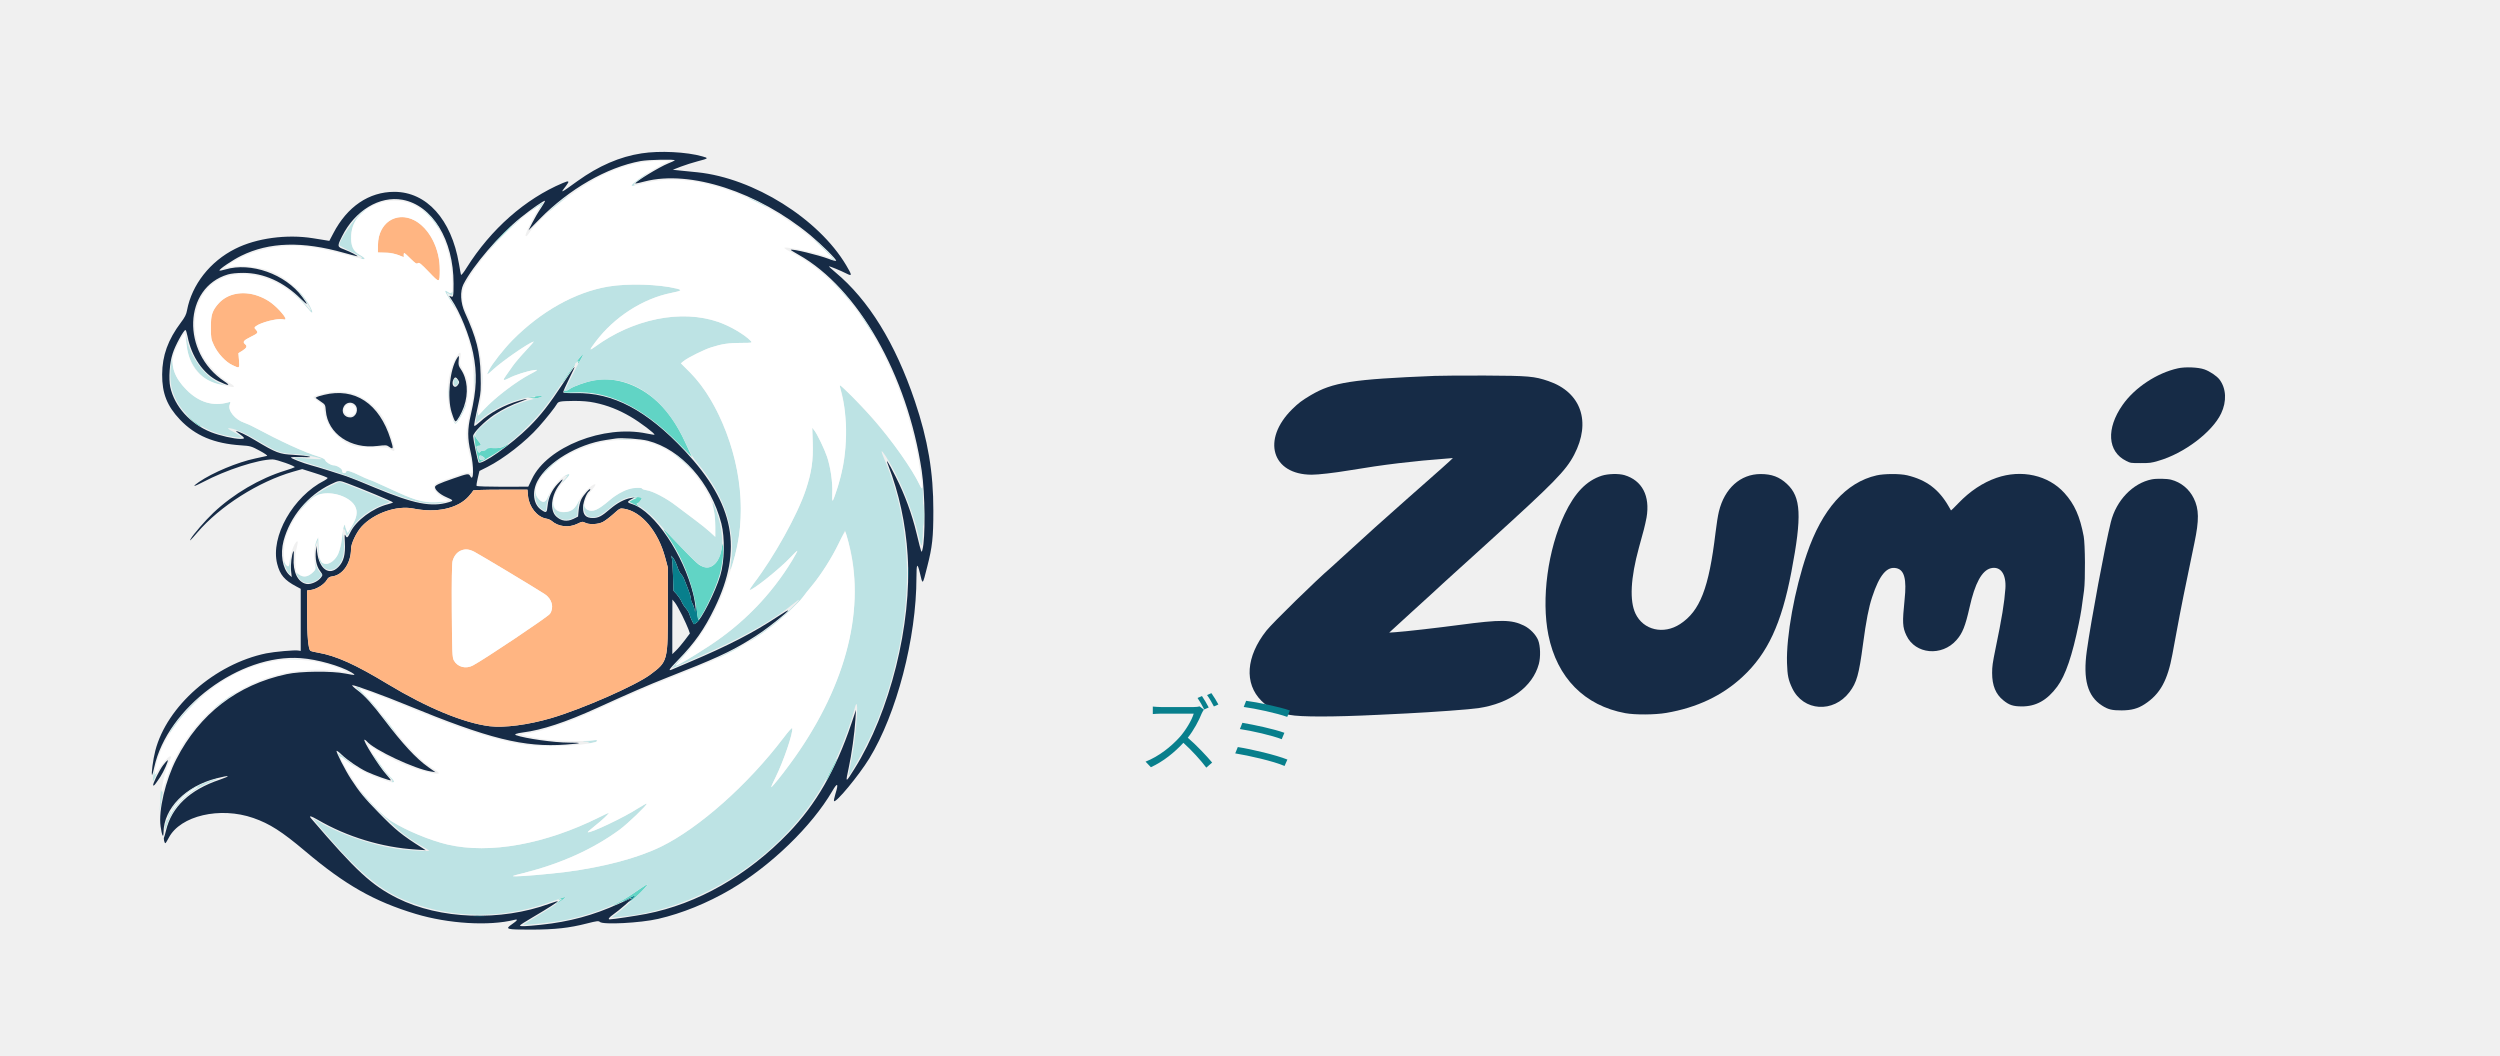
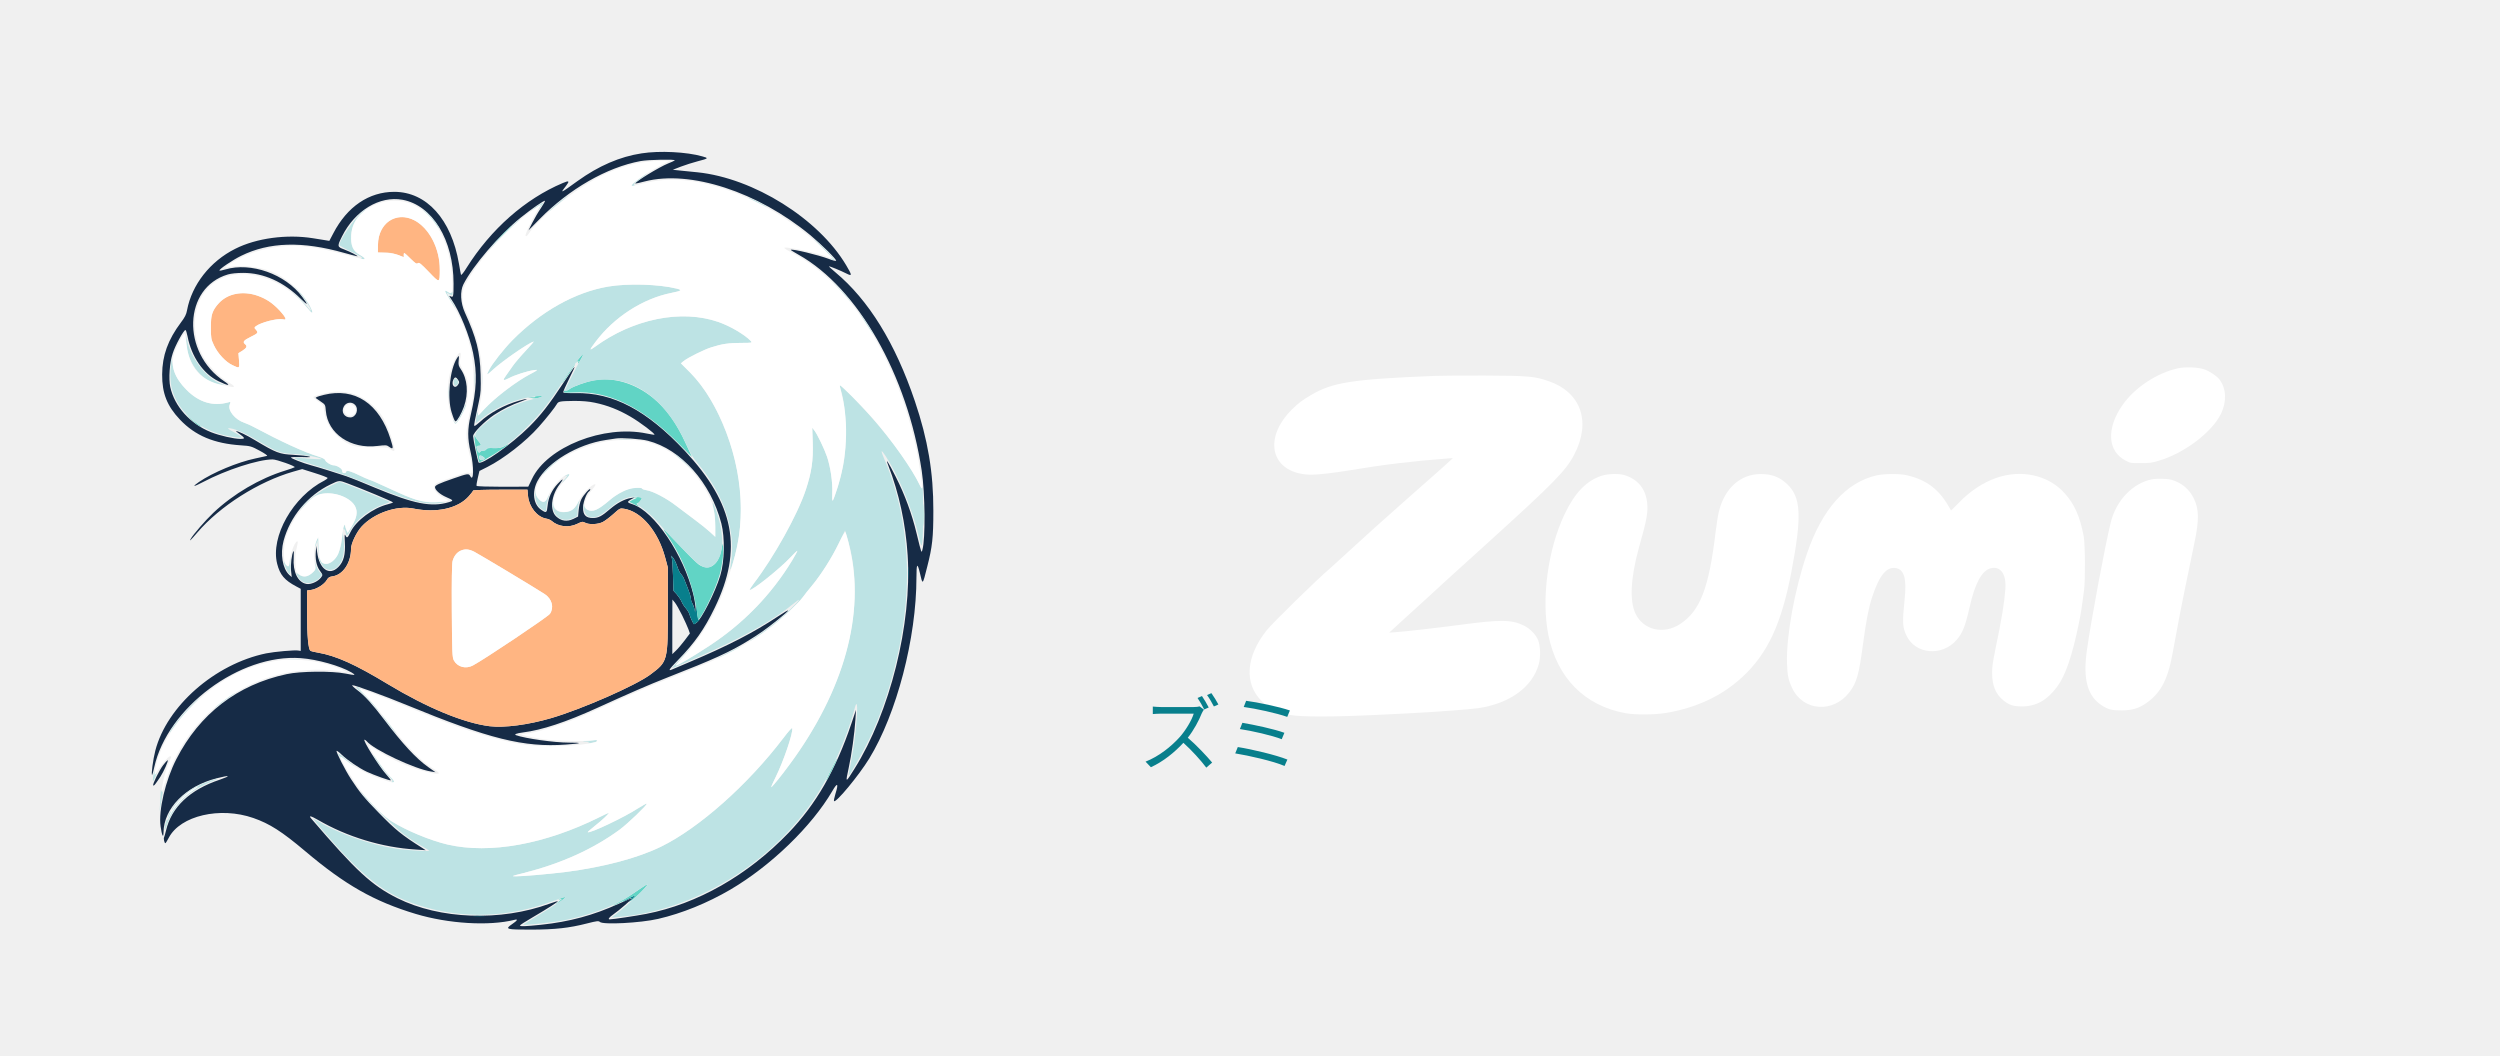
<svg xmlns="http://www.w3.org/2000/svg" width="1800" height="760" viewBox="0 0 1800 760" version="1.1" id="svg87">
  <defs id="defs87" />
  <svg x="20" y="20" width="720" height="720" viewBox="0 0 1024 1024" version="1.1" id="svg81">
    <g transform="translate(0,1024) scale(0.1,-0.1)" fill="#162B46" stroke="none" id="g5">
      <path d="M6285 8954 c-223 -34 -439 -128 -655 -283 -181 -131 -182 -131 -117 -48 38 49 30 55 -35 27 -384 -162 -735 -471 -984 -867 -30 -49 -55 -80 -58 -72 -2 8 -12 59 -21 114 -77 453 -331 735 -662 735 -259 0 -482 -151 -624 -424 l-41 -78 -37 6 c-20 3 -79 12 -131 21 -268 43 -579 1 -795 -108 -258 -129 -445 -368 -494 -629 -7 -42 -22 -72 -63 -126 -132 -176 -191 -338 -192 -532 -1 -193 50 -323 183 -463 156 -164 349 -245 626 -263 95 -6 105 -9 190 -55 52 -28 83 -50 75 -53 -8 -2 -62 -14 -119 -26 -182 -38 -436 -144 -578 -241 -77 -53 -58 -53 43 0 233 123 564 231 711 231 42 0 238 -70 226 -80 -5 -4 -48 -19 -96 -34 -261 -80 -532 -239 -738 -434 -81 -77 -205 -220 -232 -268 -17 -29 2 -11 69 67 231 270 627 522 983 624 l91 26 130 -41 c71 -22 130 -45 130 -50 0 -5 -15 -17 -32 -26 -322 -163 -555 -575 -484 -854 29 -113 75 -167 196 -231 l45 -24 0 -318 0 -318 -24 4 c-35 7 -245 -12 -330 -29 -525 -109 -1017 -540 -1135 -996 -23 -88 -44 -248 -33 -248 3 0 13 35 22 78 135 610 876 1163 1500 1117 169 -12 406 -79 521 -147 50 -29 38 -31 -62 -11 -139 28 -464 25 -604 -6 -504 -108 -891 -407 -1128 -869 -112 -217 -185 -528 -162 -690 13 -93 29 -127 30 -62 2 247 225 474 545 555 136 35 152 27 30 -15 -305 -102 -493 -280 -549 -519 -8 -33 -17 -64 -20 -70 -8 -12 3 -61 13 -61 3 0 19 25 35 56 118 226 525 321 866 202 167 -58 293 -139 529 -338 410 -347 708 -516 1133 -644 336 -101 750 -126 1011 -61 41 11 32 -6 -24 -44 -76 -52 -62 -56 194 -56 248 1 389 16 576 64 98 25 117 27 129 15 31 -31 415 -11 597 31 243 56 504 162 740 300 415 244 833 648 1044 1010 53 92 66 80 31 -31 -11 -37 -18 -70 -14 -73 20 -20 253 261 360 435 281 458 484 1234 484 1857 0 142 9 154 35 45 29 -127 27 -129 75 62 53 206 63 301 63 575 1 391 -56 728 -189 1121 -200 593 -473 1036 -814 1320 -38 32 -68 59 -66 61 4 4 119 -43 178 -73 61 -31 61 -21 -2 85 -283 476 -947 891 -1521 951 -57 6 -138 14 -179 18 l-75 8 82 32 c45 17 123 42 173 55 112 29 114 32 48 50 -160 46 -438 60 -623 31z m340 -72 c-6 -5 -36 -19 -67 -31 -92 -37 -349 -194 -336 -206 2 -1 46 8 98 22 464 119 1156 -107 1695 -552 117 -98 272 -251 262 -261 -4 -4 -37 4 -74 19 -109 41 -377 106 -390 93 -2 -2 34 -24 80 -50 607 -341 1114 -1230 1261 -2212 35 -233 39 -698 7 -809 -10 -36 -8 -44 -59 165 -48 201 -121 399 -213 580 -78 155 -111 205 -78 120 111 -286 179 -600 199 -923 45 -701 -181 -1606 -546 -2187 -92 -147 -92 -147 -58 10 30 136 60 355 69 495 l6 100 -49 -145 c-159 -471 -362 -823 -642 -1114 -420 -436 -933 -728 -1458 -830 -104 -20 -343 -56 -374 -56 -20 0 -4 22 38 51 57 39 197 160 191 165 -2 2 -64 -23 -138 -57 -257 -117 -501 -183 -791 -214 -164 -17 -218 -19 -218 -7 0 4 57 41 128 82 157 92 265 161 259 166 -2 2 -39 -9 -83 -25 -503 -184 -1125 -161 -1559 56 -265 133 -422 278 -883 816 -29 33 -3 28 69 -14 298 -174 658 -283 1004 -304 l100 -7 -35 23 c-213 135 -271 182 -450 365 -143 146 -194 208 -279 339 -60 91 -157 282 -149 291 3 3 28 -15 54 -41 62 -58 176 -136 257 -174 73 -34 238 -93 244 -87 3 2 -18 29 -46 60 -75 83 -246 356 -223 356 5 0 16 -7 23 -16 73 -88 493 -285 659 -310 l45 -7 -75 53 c-123 87 -261 236 -450 485 -118 156 -202 248 -276 303 -35 26 -58 48 -51 50 19 4 329 -109 557 -203 843 -347 1201 -436 1629 -405 166 12 180 20 33 20 -150 0 -447 42 -542 76 -24 8 5 20 70 28 196 25 439 105 760 251 325 148 526 236 720 312 483 189 639 261 830 378 119 74 172 111 285 201 157 125 162 143 10 42 -238 -158 -503 -295 -885 -457 -80 -34 -160 -68 -178 -76 -62 -28 -55 -15 49 93 168 172 268 315 374 534 290 599 202 1060 -306 1605 -390 417 -736 600 -1123 592 -73 -1 -121 1 -123 8 -2 5 26 70 63 144 79 160 75 158 -57 -41 -154 -233 -233 -334 -354 -455 -183 -182 -497 -403 -520 -365 -8 14 -55 241 -55 268 0 34 117 152 215 218 89 59 181 104 283 140 81 28 62 31 -28 5 -150 -43 -302 -125 -401 -218 -27 -25 -52 -43 -56 -40 -6 6 3 52 48 257 18 83 20 117 16 270 -6 231 -44 378 -161 634 -45 99 -51 217 -15 289 98 192 369 507 584 681 113 91 243 181 251 174 3 -3 -16 -36 -41 -74 -26 -37 -65 -104 -87 -148 l-41 -81 114 116 c304 309 689 530 1034 594 78 15 364 20 350 7z m-2789 -403 c307 -56 524 -410 524 -858 0 -137 -2 -146 -32 -130 -17 9 -15 3 10 -33 86 -126 186 -372 222 -548 43 -211 37 -372 -24 -635 -34 -144 -34 -242 -1 -381 35 -147 32 -313 -4 -245 -16 29 -25 27 -172 -24 -150 -52 -189 -70 -189 -89 0 -29 52 -75 115 -102 76 -33 78 -37 26 -52 -177 -54 -359 -17 -760 150 -119 50 -247 102 -286 115 -82 28 -300 96 -365 113 -81 22 -210 72 -205 80 3 4 53 6 112 4 84 -3 100 -1 73 6 -19 6 -91 13 -160 17 -142 7 -175 19 -392 149 -89 54 -173 94 -196 94 -3 0 13 -13 36 -29 58 -43 60 -51 10 -51 -66 0 -215 34 -302 69 -213 85 -373 263 -417 462 -18 87 -7 247 25 344 25 81 113 240 130 240 6 0 15 -29 22 -65 40 -208 161 -384 316 -459 104 -50 135 -51 60 -1 -442 295 -419 959 37 1094 35 10 92 16 157 16 209 0 414 -92 590 -266 76 -74 80 -68 14 21 -172 233 -525 358 -788 280 -30 -9 -56 -14 -59 -11 -10 10 134 108 222 151 288 142 627 151 1054 30 69 -19 130 -35 135 -35 16 1 -71 46 -136 71 -70 26 -71 31 -19 135 132 263 384 415 617 373z m1969 -2078 c130 -27 247 -73 368 -144 96 -56 253 -174 244 -184 -2 -2 -37 4 -78 12 -440 93 -1021 -137 -1176 -465 l-38 -79 -262 -1 c-144 0 -264 4 -267 9 -3 4 2 41 12 81 l17 72 80 40 c169 85 396 262 527 411 77 86 170 204 186 234 15 27 30 30 177 32 83 0 148 -5 210 -18z m545 -390 c341 -88 643 -428 752 -846 38 -147 33 -392 -11 -535 -52 -171 -194 -450 -245 -484 -25 -16 -26 -16 -44 21 -11 21 -22 50 -26 65 -3 15 -20 43 -36 62 -17 18 -37 50 -45 70 -9 20 -31 53 -49 74 l-34 37 -5 155 c-2 85 -8 166 -12 180 l-7 25 20 -23 c11 -12 30 -51 42 -86 11 -35 29 -71 39 -80 10 -9 25 -33 33 -54 48 -117 68 -175 68 -198 0 -13 7 -35 15 -48 9 -13 19 -43 24 -67 l9 -44 1 50 c0 28 -10 95 -23 150 -99 408 -400 854 -624 926 -56 17 -58 25 -16 49 l39 21 -39 -6 c-65 -11 -139 -50 -212 -112 -87 -75 -121 -93 -178 -93 -71 0 -101 32 -100 106 0 57 36 152 64 169 5 3 10 11 10 18 0 21 -70 -57 -92 -102 -12 -25 -24 -74 -27 -111 l-6 -65 -48 -24 c-64 -31 -124 -23 -175 24 -69 63 -53 217 35 331 47 63 36 65 -21 4 -60 -64 -95 -140 -103 -224 -7 -74 -13 -78 -64 -43 -82 54 -99 184 -39 297 103 192 411 376 700 419 41 6 86 13 100 15 56 10 258 -4 330 -23z m-3074 -437 c141 -52 464 -187 464 -194 0 -3 -24 -12 -52 -19 -153 -38 -325 -166 -383 -284 -30 -63 -37 -67 -53 -34 -8 17 -9 -1 -5 -73 7 -124 -12 -197 -67 -252 -93 -94 -195 -22 -217 153 l-8 64 -5 -50 c-8 -84 5 -154 40 -203 32 -45 32 -45 13 -71 -30 -41 -106 -75 -150 -66 -88 16 -140 124 -130 269 3 45 2 74 -3 66 -17 -31 -30 -137 -24 -200 l7 -65 -26 23 c-68 63 -93 213 -58 347 66 248 248 468 483 580 87 42 87 42 174 9z m1847 -131 c11 -110 93 -213 185 -229 20 -3 46 -14 57 -24 68 -60 176 -72 263 -29 47 23 53 24 79 11 41 -22 131 -18 181 7 23 12 72 49 109 82 64 58 69 61 108 54 179 -28 350 -231 422 -500 l27 -100 0 -410 c1 -552 1 -554 -179 -688 -148 -111 -699 -353 -1015 -446 -236 -69 -479 -101 -631 -83 -263 33 -637 187 -1040 430 -337 204 -532 291 -715 323 -38 6 -74 15 -80 20 -22 18 -34 152 -34 382 l0 235 44 6 c56 9 131 56 157 100 16 27 27 34 60 39 106 14 189 138 189 282 0 53 56 171 110 229 126 136 358 217 528 183 236 -48 455 0 566 124 25 28 46 55 46 60 0 5 122 9 279 9 l278 0 6 -67z m1577 -1218 c27 -55 56 -120 65 -144 l15 -43 -54 -72 c-30 -39 -70 -87 -90 -105 l-36 -35 0 280 1 279 25 -30 c13 -16 47 -75 74 -130z" id="path2" />
      <path d="M4396 6858 c-75 -116 -104 -407 -55 -559 21 -65 31 -89 40 -89 15 0 61 82 85 149 49 140 37 284 -32 385 -22 32 -26 46 -22 87 6 56 4 58 -16 27z m10 -223 c15 -23 15 -27 0 -50 -34 -52 -76 -1 -46 56 14 26 26 24 46 -6z" id="path3" />
      <path d="M3032 6481 c-68 -17 -91 -27 -81 -34 2 -2 25 -18 50 -35 45 -30 46 -32 51 -94 19 -235 255 -395 530 -360 86 10 93 10 120 -10 42 -29 44 -19 13 79 -114 365 -365 532 -683 454z m318 -101 c44 -44 13 -130 -48 -130 -61 0 -95 56 -67 109 23 46 80 56 115 21z" id="path4" />
      <path d="M1387 2690 c-42 -55 -112 -198 -102 -208 7 -7 14 1 72 87 36 55 87 171 75 171 -4 -1 -24 -23 -45 -50z" id="path5" />
    </g>
    <g transform="translate(0,1024) scale(0.1,-0.1)" fill="#087F8C" stroke="none" id="g9">
      <path d="M6595 4810 c4 -14 10 -95 12 -180 l5 -155 34 -37 c18 -21 40 -54 49 -74 8 -20 28 -52 45 -70 16 -19 33 -47 36 -62 4 -15 15 -44 26 -65 l19 -38 29 21 c27 19 43 39 21 26 -5 -3 -13 31 -17 77 -8 82 -8 82 -15 32 -4 -33 -6 -39 -7 -20 -1 17 -11 48 -22 70 -11 22 -20 49 -20 62 0 20 -21 81 -68 195 -8 21 -23 45 -33 54 -10 9 -28 45 -39 80 -12 35 -31 74 -42 86 l-20 23 7 -25z" id="path6" />
      <path d="M9014 4655 c0 -60 1 -84 3 -52 2 32 2 81 0 110 -2 29 -3 3 -3 -58z" id="path7" />
      <path d="M6150 1324 c-36 -18 -61 -33 -57 -34 4 0 25 9 47 20 54 28 58 25 25 -12 -16 -18 -10 -14 15 9 24 23 42 44 40 47 -3 2 -34 -11 -70 -30z" id="path8" />
      <path d="M4568 1143 c28 -2 76 -2 105 0 28 2 5 3 -53 3 -58 0 -81 -1 -52 -3z" id="path9" />
    </g>
    <g transform="translate(0,1024) scale(0.1,-0.1)" fill="#61D4C5" stroke="none" id="g22">
      <path d="M4850 8113 l-95 -98 98 95 c90 88 102 100 94 100 -1 0 -45 -44 -97 -97z" id="path10" />
      <path d="M5664 6878 c-11 -13 -28 -34 -39 -48 -19 -24 -19 -24 -1 -10 18 14 19 13 13 -2 -10 -28 -1 -21 20 15 20 33 35 67 29 67 -1 0 -11 -10 -22 -22z" id="path11" />
      <path d="M5542 6713 c-65 -98 -80 -123 -65 -108 16 16 134 195 129 195 -3 0 -32 -39 -64 -87z" id="path12" />
      <path d="M5793 6629 c-78 -15 -208 -62 -241 -86 -18 -14 -40 -22 -47 -19 -9 3 -15 -1 -15 -9 0 -12 17 -13 98 -9 357 21 708 -151 1081 -528 l132 -133 -60 131 c-99 219 -202 362 -341 476 -185 150 -411 216 -607 177z" id="path13" />
      <path d="M5194 6461 c4 -5 -13 -7 -36 -5 l-43 4 39 -10 c26 -7 51 -7 77 0 50 14 49 20 -2 20 -22 0 -38 -4 -35 -9z" id="path14" />
      <path d="M1650 6250 c37 -36 81 -73 99 -83 45 -26 38 -14 -11 18 -24 16 -68 51 -99 79 -33 30 -29 25 11 -14z" id="path15" />
      <path d="M4575 6025 c4 -59 39 -222 49 -233 10 -10 296 167 296 183 0 2 -17 -6 -37 -18 -31 -18 -52 -22 -110 -20 -53 1 -73 -3 -77 -13 -3 -8 -16 -14 -30 -14 -14 0 -28 -4 -31 -10 -11 -18 -23 -11 -33 19 -12 33 -7 41 20 41 25 0 23 14 -11 52 -16 18 -31 42 -34 53 -4 11 -4 -7 -2 -40z m91 -180 c16 -13 17 -16 4 -25 -23 -15 -45 -7 -48 18 -4 26 15 29 44 7z" id="path16" />
      <path d="M6205 5433 l39 -4 -43 -20 c-24 -11 -42 -21 -40 -23 2 -2 29 -16 59 -30 44 -22 50 -23 30 -7 -17 14 -20 21 -10 21 17 1 55 48 46 58 -4 3 -32 7 -64 8 -32 1 -40 -1 -17 -3z" id="path17" />
      <path d="M9174 5250 c0 -102 2 -143 3 -92 2 50 2 134 0 185 -1 50 -3 9 -3 -93z" id="path18" />
      <path d="M6556 5031 c165 -241 270 -528 306 -841 7 -58 174 278 222 447 28 98 46 252 35 298 -7 29 -7 29 -8 4 -1 -15 -10 -56 -21 -91 -39 -127 -127 -168 -221 -103 -22 16 -109 102 -192 191 -84 89 -157 164 -163 167 -7 3 12 -29 42 -72z" id="path19" />
      <path d="M8227 2645 c-31 -63 -55 -115 -52 -115 7 0 117 221 113 226 -2 2 -29 -48 -61 -111z" id="path20" />
      <path d="M6268 1422 c-99 -69 -135 -92 -213 -134 -105 -56 -70 -46 55 17 61 30 110 52 110 48 0 -4 -17 -25 -37 -47 -21 -22 -4 -9 37 27 74 66 138 138 123 136 -4 0 -38 -21 -75 -47z" id="path21" />
      <path d="M5455 1325 c-26 -13 -27 -14 -5 -10 24 5 24 5 5 -9 -52 -39 -60 -48 -27 -29 80 44 104 84 27 48z" id="path22" />
    </g>
    <g transform="translate(0,1024) scale(0.1,-0.1)" fill="#BDE3E4" stroke="none" id="g69">
      <path d="M6270 8702 c-85 -63 -101 -82 -69 -82 18 0 20 3 10 9 -11 7 3 22 57 61 63 46 80 60 70 60 -2 0 -32 -22 -68 -48z" id="path23" />
      <path d="M5440 8452 c-47 -38 -92 -77 -100 -87 -8 -11 14 5 50 35 36 30 83 69 105 87 22 18 38 32 35 33 -3 0 -43 -31 -90 -68z" id="path24" />
      <path d="M7381 8496 c10 -9 189 -96 189 -91 0 5 -176 95 -186 95 -4 0 -5 -2 -3 -4z" id="path25" />
      <path d="M5216 8415 c-27 -18 -54 -39 -60 -46 -6 -6 10 2 36 20 57 38 63 39 42 4 l-16 -28 21 25 c56 66 48 74 -23 25z" id="path26" />
      <path d="M4086 8335 c33 -33 73 -79 89 -102 15 -24 30 -43 32 -43 19 0 -90 133 -141 172 -29 23 -24 15 20 -27z" id="path27" />
      <path d="M3414 8345 c-75 -63 -224 -283 -224 -330 0 -5 55 -36 123 -68 92 -44 118 -60 107 -67 -12 -8 -11 -10 8 -10 35 0 26 14 -30 46 -68 39 -92 94 -86 199 6 93 36 158 101 217 60 56 60 63 1 13z" id="path28" />
      <path d="M4917 8170 c-69 -67 -149 -149 -178 -183 -31 -37 -18 -25 35 30 48 51 131 133 184 183 53 49 94 90 90 90 -3 0 -63 -54 -131 -120z" id="path29" />
      <path d="M8123 8000 c74 -71 114 -116 107 -120 -8 -5 -6 -9 6 -14 9 -3 19 -4 22 -1 7 7 -112 128 -193 198 -33 28 -7 0 58 -63z" id="path30" />
      <path d="M8265 7611 c45 -47 105 -113 134 -146 34 -38 42 -44 20 -16 -18 24 -78 89 -133 146 -78 79 -83 82 -21 16z" id="path31" />
      <path d="M2751 7565 c74 -80 159 -208 147 -221 -2 -2 -22 19 -43 47 -22 27 -67 73 -100 101 l-60 50 66 -63 c36 -35 82 -85 103 -111 46 -58 62 -61 41 -10 -24 59 -99 162 -157 217 l-52 50 55 -60z" id="path32" />
      <path d="M5936 7589 c-334 -59 -681 -254 -972 -547 -91 -93 -208 -241 -243 -310 -27 -54 -23 -53 45 9 98 89 349 263 413 286 9 4 -27 -38 -79 -93 -52 -55 -113 -127 -135 -159 -22 -33 -53 -77 -69 -98 -37 -49 -28 -56 31 -25 55 30 187 73 253 82 51 8 46 1 -34 -40 -150 -78 -396 -268 -486 -375 -43 -51 -45 -52 -51 -28 -4 13 -8 17 -9 9 0 -8 -5 -36 -9 -62 -4 -27 -6 -48 -4 -48 1 0 30 21 62 48 156 125 361 209 553 228 95 9 84 -1 -35 -31 -185 -47 -331 -119 -470 -233 -122 -99 -137 -132 -87 -189 35 -39 38 -53 12 -53 -27 0 -32 -8 -20 -41 10 -30 22 -37 33 -19 3 6 17 10 31 10 14 0 27 7 31 16 5 13 15 15 55 10 102 -14 177 32 373 229 134 133 206 226 377 485 111 169 195 278 181 235 -4 -11 -18 -38 -31 -60 -26 -42 -152 -290 -152 -299 0 -13 23 -5 53 18 18 13 77 38 132 56 423 136 816 -96 1055 -620 43 -95 73 -146 120 -201 271 -323 394 -692 340 -1023 -14 -86 -5 -80 24 16 115 379 103 805 -34 1218 -103 306 -242 552 -408 720 l-94 94 28 23 c43 35 210 118 284 141 109 35 180 45 303 45 116 0 117 1 100 20 -28 31 -111 90 -183 129 -392 217 -961 141 -1412 -189 -61 -44 -60 -36 6 51 191 254 483 442 776 501 104 21 115 29 55 44 -180 45 -513 55 -709 20z" id="path33" />
      <path d="M4270 7544 c0 -9 102 -174 107 -174 5 0 -14 35 -54 97 -39 61 -41 70 -11 49 30 -21 38 -20 38 7 0 17 -2 19 -9 8 -8 -12 -13 -12 -35 2 -27 18 -36 21 -36 11z" id="path34" />
      <path d="M8581 7213 c74 -113 90 -135 69 -93 -18 35 -130 200 -135 200 -3 0 27 -48 66 -107z" id="path35" />
      <path d="M1622 7060 c-9 -230 153 -450 348 -474 l45 -5 -37 14 c-156 58 -327 287 -351 470 -4 28 -4 28 -5 -5z" id="path36" />
      <path d="M1467 6800 c-11 -90 -8 -192 8 -255 65 -249 295 -438 594 -489 150 -25 155 -18 31 49 -42 22 -57 35 -44 35 50 0 157 -44 269 -111 231 -137 252 -145 395 -153 110 -5 272 -35 289 -52 6 -6 -119 1 -228 12 -35 4 -51 2 -47 -5 6 -10 30 -18 381 -127 99 -31 286 -100 415 -154 401 -167 565 -205 725 -170 30 7 21 7 -37 3 -144 -10 -230 10 -427 99 -97 44 -198 90 -226 103 -27 12 -61 26 -75 30 -14 4 -54 22 -90 40 -87 44 -140 58 -140 39 0 -8 -9 -14 -20 -14 -14 0 -20 7 -20 24 0 22 -55 56 -91 56 -24 0 -77 33 -82 50 -3 13 -26 25 -73 40 -140 42 -389 157 -654 299 -30 17 -76 37 -102 46 -97 33 -173 128 -150 187 11 29 10 30 -16 22 -156 -43 -299 0 -427 129 -83 83 -131 172 -143 264 l-8 58 -7 -55z" id="path37" />
      <path d="M4574 6640 c0 -69 1 -97 3 -62 2 34 2 90 0 125 -2 34 -3 6 -3 -63z" id="path38" />
      <path d="M4654 6650 c0 -58 1 -81 3 -52 2 28 2 76 0 105 -2 28 -3 5 -3 -53z" id="path39" />
      <path d="M4364 6637 c-9 -25 0 -62 15 -62 22 0 38 32 25 52 -14 23 -33 28 -40 10z" id="path40" />
      <path d="M4304 6505 c0 -60 1 -84 3 -52 2 32 2 81 0 110 -2 29 -3 3 -3 -58z" id="path41" />
      <path d="M8315 6563 c67 -169 83 -573 32 -818 -24 -117 -81 -308 -104 -349 -4 -8 -7 25 -5 79 5 112 -18 266 -53 371 -28 82 -102 236 -132 273 l-20 25 5 -151 c6 -185 -12 -304 -70 -481 -84 -255 -327 -692 -536 -965 -24 -32 -42 -60 -40 -63 17 -16 309 216 418 333 39 41 70 71 70 66 0 -5 -24 -49 -52 -96 -214 -352 -499 -646 -848 -875 -184 -120 -323 -202 -344 -202 -6 0 21 33 60 72 38 40 81 86 94 103 14 16 -25 -22 -86 -85 -62 -63 -111 -116 -109 -118 5 -5 405 171 574 254 278 135 509 274 658 396 100 82 92 60 -19 -48 -99 -96 -217 -191 -335 -269 -40 -26 -73 -50 -73 -52 0 -12 159 99 267 186 101 81 234 211 275 268 13 18 50 65 84 105 98 118 201 280 274 430 l69 140 20 -66 c196 -636 26 -1419 -472 -2166 -102 -153 -296 -405 -304 -396 -2 2 18 48 45 102 80 161 180 453 170 501 -2 10 -37 -29 -90 -99 -362 -477 -864 -923 -1253 -1113 -241 -118 -590 -210 -980 -260 -169 -21 -440 -45 -505 -44 -52 0 -48 2 76 33 385 97 710 244 984 444 82 60 288 258 278 267 -3 3 -44 -19 -91 -49 -141 -92 -496 -260 -513 -243 -2 2 31 31 74 65 76 60 152 132 139 132 -3 0 -46 -20 -94 -44 -557 -277 -1122 -379 -1553 -280 -178 42 -419 142 -575 239 -65 40 -179 149 -284 270 l-43 50 33 -45 c51 -72 327 -339 422 -411 48 -36 126 -87 172 -113 47 -26 85 -50 85 -53 0 -10 -239 5 -344 22 -257 39 -585 154 -779 272 -32 19 -60 34 -62 32 -1 -2 38 -51 87 -109 422 -492 640 -663 985 -774 455 -146 923 -131 1391 45 58 21 111 38 116 36 12 -4 -162 -119 -327 -216 -59 -35 -106 -65 -104 -67 5 -6 291 24 385 41 247 42 545 148 684 242 157 106 198 133 203 133 25 0 -199 -213 -319 -304 l-51 -38 80 7 c769 66 1553 542 2002 1214 166 248 337 634 413 931 20 75 28 26 19 -105 -12 -167 -36 -343 -64 -477 -12 -62 -22 -115 -20 -116 7 -8 151 247 215 381 212 445 355 1015 379 1520 23 469 -56 940 -224 1330 -44 103 -42 119 7 45 131 -200 268 -527 333 -794 35 -144 37 -148 46 -84 10 74 10 580 0 555 -7 -17 -10 -15 -26 20 -107 227 -371 578 -654 868 -147 149 -182 179 -166 140z" id="path42" />
      <path d="M4472 6354 c-12 -42 -81 -164 -92 -164 -4 0 -12 10 -18 23 -6 12 -11 17 -11 11 -1 -5 6 -19 14 -30 14 -19 15 -18 35 6 30 37 93 166 88 181 -2 6 -9 -6 -16 -27z" id="path43" />
      <path d="M6058 6023 c34 -2 90 -2 125 0 34 2 6 3 -63 3 -69 0 -97 -1 -62 -3z" id="path44" />
      <path d="M6625 5874 c6 -5 55 -52 110 -104 l100 -95 -80 83 c-44 46 -93 93 -110 104 -16 12 -25 17 -20 12z" id="path45" />
      <path d="M4622 5838 c3 -25 25 -33 48 -18 13 9 12 12 -4 25 -29 22 -48 19 -44 -7z" id="path46" />
      <path d="M5370 5766 c-36 -29 -76 -69 -89 -87 -16 -24 -9 -18 25 17 27 27 69 67 94 87 25 20 43 37 40 37 -3 0 -35 -24 -70 -54z" id="path47" />
      <path d="M5504 5654 c-18 -14 -18 -14 6 -3 29 14 24 7 -34 -61 -18 -20 -9 -14 22 15 28 27 52 53 52 57 0 13 -25 9 -46 -8z" id="path48" />
      <path d="M3115 5556 c-136 -65 -246 -149 -318 -241 -17 -22 2 -6 41 37 90 96 136 119 234 120 121 1 246 -60 282 -137 26 -54 15 -113 -36 -199 l-42 -69 -13 29 c-7 16 -12 35 -13 42 0 21 -20 3 -20 -19 0 -11 4 -18 9 -15 5 3 12 -10 15 -29 9 -46 16 -44 46 12 63 119 203 227 360 278 45 15 51 20 35 26 -308 129 -486 199 -504 199 -4 0 -38 -15 -76 -34z" id="path49" />
      <path d="M6160 5521 c-53 -17 -147 -71 -199 -116 -77 -66 -131 -101 -168 -109 -44 -10 -90 15 -96 51 -4 26 -4 26 -6 -5 -2 -46 23 -99 51 -108 67 -21 108 -4 225 93 98 82 184 118 264 111 27 -3 52 -8 55 -11 8 -8 -28 -55 -45 -59 -7 -2 19 -25 59 -52 40 -28 103 -85 143 -130 88 -101 201 -220 333 -353 136 -136 186 -151 262 -80 93 89 97 302 10 545 -36 99 -43 101 -23 6 8 -38 15 -116 15 -173 l0 -104 -53 49 c-29 27 -100 84 -157 126 -58 43 -143 107 -190 143 -99 77 -240 151 -305 160 -25 4 -45 11 -45 16 0 11 -95 10 -130 0z" id="path50" />
      <path d="M5195 5457 c5 -77 25 -119 71 -148 42 -25 44 -25 44 14 0 19 7 56 15 82 16 56 13 74 -4 22 -25 -74 -106 -37 -122 55 -7 34 -7 29 -4 -25z" id="path51" />
      <path d="M5631 5371 c-50 -120 -251 -123 -251 -4 0 9 -3 14 -6 10 -3 -3 -1 -30 6 -61 20 -98 108 -140 204 -98 46 21 46 21 46 71 0 27 5 62 10 77 14 37 6 42 -9 5z" id="path52" />
      <path d="M3221 5053 c-5 -172 -82 -308 -169 -301 -31 2 -40 9 -54 38 -10 19 -18 29 -18 22 0 -23 39 -90 62 -106 41 -29 96 -21 134 19 57 61 75 165 54 315 -7 53 -7 53 -9 13z" id="path53" />
      <path d="M2954 4985 c-7 -19 -14 -42 -13 -52 0 -10 6 0 13 22 l13 40 5 -80 4 -80 2 93 c2 100 -2 110 -24 57z" id="path54" />
      <path d="M2680 4771 c0 -22 -4 -42 -9 -45 -9 -6 -35 20 -44 44 -5 13 -5 13 -6 0 -1 -20 44 -116 58 -124 8 -5 11 19 11 78 0 47 -2 86 -5 86 -3 0 -5 -18 -5 -39z" id="path55" />
      <path d="M2945 4729 c4 -29 1 -39 -22 -61 -57 -53 -97 -61 -144 -27 -35 25 -37 14 -6 -32 35 -53 92 -69 153 -44 26 11 56 32 67 47 l21 28 -23 24 c-12 13 -29 41 -37 63 l-15 38 6 -36z" id="path56" />
      <path d="M7170 3840 c-63 -32 -112 -59 -107 -59 10 -1 227 108 227 114 0 7 7 10 -120 -55z" id="path57" />
      <path d="M2673 3773 c32 -2 81 -2 110 0 29 2 3 3 -58 3 -60 0 -84 -1 -52 -3z" id="path58" />
      <path d="M3409 3440 c33 -28 91 -86 127 -130 37 -44 69 -80 71 -80 10 0 -67 91 -138 163 -42 42 -71 77 -65 77 18 0 -18 20 -37 20 -12 0 3 -18 42 -50z" id="path59" />
      <path d="M2028 3370 c-47 -34 -96 -73 -109 -87 -13 -14 3 -5 35 21 32 26 83 64 112 83 49 32 61 43 50 43 -2 0 -42 -27 -88 -60z" id="path60" />
      <path d="M1663 3288 c-91 -94 -179 -202 -205 -253 -16 -31 4 -7 57 70 27 39 96 118 154 178 57 59 102 107 99 107 -2 0 -49 -46 -105 -102z" id="path61" />
      <path d="M3685 3122 c42 -56 82 -105 88 -109 13 -8 -117 163 -146 192 -11 11 15 -26 58 -83z" id="path62" />
      <path d="M5735 2940 c-67 -6 -68 -7 -20 -9 43 -3 46 -4 25 -12 -27 -9 38 -3 73 7 19 6 24 25 5 22 -7 -1 -44 -4 -83 -8z" id="path63" />
      <path d="M5298 2883 c46 -2 118 -2 160 0 42 1 5 3 -83 3 -88 0 -123 -2 -77 -3z" id="path64" />
      <path d="M3180 2804 c0 -14 14 -29 28 -32 7 -1 37 -22 68 -47 30 -25 58 -45 62 -45 4 0 -6 11 -23 23 -16 12 -46 36 -65 52 -54 47 -70 58 -70 49z" id="path65" />
      <path d="M3545 2780 c29 -52 97 -143 144 -193 44 -47 52 -60 41 -67 -13 -8 -12 -10 3 -10 29 0 19 24 -28 70 -25 25 -69 79 -97 120 -50 73 -80 112 -63 80z" id="path66" />
      <path d="M1286 2587 c-10 -76 -5 -79 22 -14 12 28 15 44 8 34 -14 -18 -15 -17 -18 10 -2 19 -6 10 -12 -30z" id="path67" />
      <path d="M1855 2525 c-38 -14 -99 -39 -135 -57 -104 -53 -257 -208 -243 -245 4 -11 2 -14 -5 -9 -15 9 -44 -48 -35 -70 4 -11 2 -15 -4 -11 -6 4 -15 -11 -22 -38 -18 -70 -12 -96 8 -35 66 204 216 358 438 450 116 48 115 55 -2 15z m-115 -59 c0 -2 -24 -19 -52 -38 -59 -39 -127 -102 -177 -163 -19 -24 -27 -30 -20 -15 21 42 121 141 184 181 61 40 65 42 65 35z" id="path68" />
      <path d="M1361 2415 c-1 -16 -3 -68 -6 -115 l-5 -85 14 80 c22 133 23 141 18 125 -4 -12 -6 -11 -13 5 -6 17 -8 15 -8 -10z" id="path69" />
    </g>
    <g transform="translate(0,1024) scale(0.1,-0.1)" fill="#FFB582" stroke="none" id="g72">
      <path d="M3735 8281 c-91 -41 -149 -143 -149 -265 l-1 -79 65 1 c47 2 84 -5 133 -22 l67 -24 0 26 c0 25 4 22 64 -37 55 -54 67 -62 80 -52 13 11 30 -3 113 -89 112 -117 111 -117 112 21 3 340 -259 622 -484 520z" id="path70" />
      <path d="M2055 7492 c-68 -33 -127 -92 -159 -161 -18 -39 -21 -65 -21 -161 0 -109 2 -119 32 -183 40 -84 119 -169 189 -202 74 -35 73 -35 67 49 l-6 74 42 26 c43 28 51 46 26 66 -28 23 -15 39 60 76 64 32 73 39 65 55 -6 10 -15 21 -20 24 -52 32 216 123 292 99 59 -18 -61 127 -153 187 -133 85 -299 105 -414 51z" id="path71" />
      <path d="M4560 5501 c0 -5 -21 -32 -46 -60 -111 -124 -330 -172 -566 -124 -170 34 -402 -47 -528 -183 -54 -58 -110 -176 -110 -229 0 -144 -83 -268 -189 -282 -33 -5 -44 -12 -60 -39 -26 -44 -101 -91 -157 -100 l-44 -6 0 -235 c0 -230 12 -364 34 -382 6 -5 42 -14 80 -20 183 -32 378 -119 715 -323 403 -243 777 -397 1040 -430 152 -18 395 14 631 83 316 93 867 335 1015 446 180 134 180 136 179 688 l0 410 -27 100 c-72 269 -243 472 -422 500 -39 7 -44 4 -108 -54 -37 -33 -86 -70 -109 -82 -50 -25 -140 -29 -181 -7 -26 13 -32 12 -79 -11 -87 -43 -195 -31 -263 29 -11 10 -37 21 -57 24 -92 16 -174 119 -185 229 l-6 67 -278 0 c-157 0 -279 -4 -279 -9z m11 -626 c55 -28 660 -392 725 -436 72 -49 95 -135 51 -200 -20 -30 -669 -465 -789 -529 -73 -39 -158 -16 -195 52 -16 30 -18 73 -21 506 -2 305 1 486 8 511 29 107 120 147 221 96z" id="path72" />
    </g>
    <g transform="translate(0,1024) scale(0.1,-0.1)" fill="#FFFFFF" stroke="none" id="g81">
      <path d="M6335 8868 c-166 -18 -368 -88 -540 -186 -272 -155 -570 -402 -671 -558 -11 -16 -21 -21 -26 -16 -11 11 72 187 127 271 l35 53 -32 -20 c-266 -167 -619 -546 -750 -806 -39 -78 -37 -180 7 -265 151 -299 209 -662 149 -936 -8 -38 -17 -86 -20 -105 l-6 -35 64 67 c122 129 327 285 476 363 77 40 83 47 32 39 -66 -9 -198 -52 -253 -82 -59 -31 -68 -24 -31 25 16 21 47 65 69 98 22 32 83 104 135 159 52 55 88 97 79 93 -64 -23 -315 -197 -413 -286 -68 -62 -72 -63 -45 -9 35 69 152 217 243 310 295 297 640 490 980 548 201 34 519 25 701 -21 60 -15 49 -23 -55 -44 -293 -59 -585 -247 -776 -501 -66 -87 -67 -95 -6 -51 392 287 885 386 1262 255 125 -44 277 -133 333 -195 17 -19 16 -20 -100 -20 -123 0 -194 -10 -303 -45 -74 -23 -241 -106 -284 -141 l-28 -23 94 -94 c304 -307 518 -879 519 -1391 1 -273 -41 -475 -173 -839 -91 -251 -250 -510 -427 -692 -41 -43 -70 -78 -64 -78 20 0 161 83 343 202 349 229 634 523 848 875 28 47 52 91 52 96 0 5 -31 -25 -70 -66 -109 -117 -401 -349 -418 -333 -2 3 16 31 40 63 209 273 452 710 536 965 58 177 76 296 70 481 l-5 151 20 -25 c30 -37 104 -191 132 -273 35 -105 58 -259 53 -371 -3 -107 0 -104 48 38 103 306 123 682 50 967 -13 52 -22 97 -20 99 7 8 219 -205 334 -336 191 -217 409 -526 484 -686 10 -21 20 -36 23 -33 8 8 -26 246 -54 381 -200 962 -691 1737 -1293 2040 -41 21 -69 40 -62 43 35 11 338 -54 456 -99 l51 -19 -105 102 c-290 283 -697 524 -1078 637 -289 86 -539 98 -775 36 -53 -14 -102 -25 -109 -25 -41 0 140 131 287 207 l100 52 -80 -1 c-44 0 -116 -5 -160 -10z" id="path73" />
      <path d="M3620 8451 c-191 -62 -298 -178 -308 -334 -6 -107 17 -162 86 -201 51 -29 65 -46 39 -46 -7 0 -96 23 -197 50 -288 78 -466 100 -650 80 -193 -21 -365 -78 -504 -167 -76 -49 -79 -56 -21 -43 108 25 303 4 429 -46 166 -65 350 -239 411 -386 22 -54 5 -47 -49 20 -284 349 -766 448 -1003 205 -160 -163 -189 -443 -71 -682 49 -102 176 -237 271 -289 31 -18 57 -37 57 -42 0 -13 -2 -13 -116 11 -223 46 -341 180 -367 413 -7 57 -15 107 -19 111 -10 11 -84 -124 -108 -199 -41 -127 -1 -246 125 -373 128 -129 271 -172 427 -129 26 8 27 7 16 -22 -23 -59 53 -154 150 -187 26 -9 72 -29 102 -46 265 -142 514 -257 654 -299 47 -15 70 -27 73 -40 5 -17 58 -50 82 -50 36 0 91 -34 91 -56 0 -17 6 -24 20 -24 11 0 20 6 20 14 0 19 53 5 140 -39 36 -18 76 -36 90 -40 14 -4 48 -18 75 -30 28 -13 129 -59 226 -103 200 -91 286 -110 427 -97 98 9 104 13 50 37 -94 42 -137 119 -85 152 12 8 89 38 171 66 122 43 153 50 168 41 37 -23 36 64 -3 209 -38 143 -36 223 7 410 38 160 39 171 39 345 -1 296 -69 526 -236 797 -64 103 -69 121 -24 92 41 -27 47 -7 41 131 -21 472 -266 806 -591 804 -49 0 -102 -7 -135 -18z m338 -182 c152 -75 263 -292 261 -508 -1 -138 0 -138 -112 -21 -83 86 -100 100 -113 89 -13 -10 -25 -2 -80 52 -61 60 -64 62 -64 36 l0 -27 -52 22 c-34 13 -82 22 -133 24 l-80 4 1 77 c1 222 184 346 372 252z m-1604 -773 c89 -32 154 -76 226 -152 64 -69 77 -100 38 -91 -56 14 -230 -28 -282 -68 -18 -13 -18 -16 -4 -32 30 -36 28 -40 -47 -77 -75 -37 -88 -53 -60 -76 25 -20 17 -38 -26 -66 l-42 -26 6 -74 c6 -84 7 -84 -67 -49 -70 33 -149 118 -189 202 -30 64 -32 74 -32 183 0 132 14 176 81 250 89 98 252 130 398 76z m2075 -641 c-9 -48 -8 -54 33 -134 43 -83 43 -84 43 -190 0 -72 -5 -124 -17 -161 -21 -67 -91 -185 -109 -185 -9 0 -25 34 -43 85 -64 193 -38 465 60 614 32 48 46 36 33 -29z m-1084 -367 c105 -34 231 -137 293 -239 53 -88 132 -323 114 -341 -5 -5 -21 2 -37 14 -27 21 -39 22 -189 23 -181 1 -212 8 -306 74 -105 73 -174 187 -187 308 -5 50 -8 53 -60 88 -29 20 -51 39 -49 44 7 11 119 42 186 51 74 10 162 2 235 -22z" id="path74" />
      <path d="M3272 6378 c-68 -33 -16 -138 53 -106 46 21 46 85 0 106 -14 7 -27 12 -28 11 -1 0 -12 -5 -25 -11z" id="path75" />
      <path d="M5898 6000 c-319 -67 -591 -240 -677 -431 -31 -67 -28 -112 12 -154 43 -46 69 -40 93 23 32 85 124 194 189 224 46 21 39 -1 -19 -62 -157 -164 -149 -333 14 -318 63 6 91 31 135 118 18 36 53 84 78 107 84 77 121 80 57 4 -81 -96 -101 -180 -49 -206 54 -28 109 -4 230 100 82 71 180 117 262 123 42 3 67 1 67 -6 0 -5 20 -13 45 -17 65 -9 206 -83 305 -160 47 -36 132 -100 190 -143 57 -42 128 -99 157 -126 l53 -49 0 102 c0 192 -39 306 -168 484 -150 208 -349 348 -561 393 -95 20 -305 17 -413 -6z" id="path76" />
      <path d="M3023 5470 c-68 -10 -109 -37 -186 -121 -77 -84 -149 -201 -185 -300 -35 -97 -40 -273 -8 -308 26 -28 32 -21 39 48 9 86 62 209 81 190 3 -3 -2 -32 -10 -64 -11 -40 -15 -91 -12 -153 3 -91 4 -95 33 -118 47 -37 101 -27 153 28 21 23 22 28 11 79 -15 68 -6 184 17 235 l18 39 6 -110 c6 -133 21 -165 75 -165 43 0 101 48 125 105 17 41 35 127 45 227 6 51 24 92 25 56 1 -7 6 -26 13 -42 l13 -29 42 69 c51 86 62 145 36 199 -42 89 -200 154 -331 135z" id="path77" />
      <path d="M8305 4961 c-67 -140 -181 -321 -277 -436 -35 -42 -75 -92 -89 -113 -42 -59 -225 -231 -329 -309 -140 -106 -286 -195 -455 -278 -154 -75 -179 -86 -590 -249 -221 -87 -343 -140 -805 -349 -258 -116 -574 -216 -684 -217 -71 0 36 -29 208 -56 108 -17 441 -24 509 -11 37 8 54 -6 20 -17 -143 -44 -557 -56 -756 -23 -247 42 -573 141 -897 272 -424 172 -583 235 -676 268 l-101 35 81 -81 c45 -45 136 -152 201 -237 220 -286 349 -421 488 -507 95 -59 70 -68 -84 -29 -167 42 -370 133 -511 228 -31 21 -60 38 -63 38 -21 0 148 -250 209 -310 86 -83 59 -87 -124 -19 -119 45 -240 111 -319 175 -30 25 -56 43 -58 40 -12 -12 113 -222 204 -344 92 -121 237 -267 317 -317 157 -98 397 -197 576 -239 431 -99 996 3 1553 280 48 24 91 44 94 44 13 0 -63 -72 -139 -132 -43 -34 -76 -63 -74 -65 17 -17 372 151 513 243 47 30 88 52 91 49 10 -9 -196 -207 -278 -267 -274 -200 -599 -347 -984 -444 -124 -31 -128 -33 -76 -33 65 -1 336 23 505 44 390 50 739 142 980 260 389 190 891 636 1253 1113 53 70 88 109 90 99 10 -48 -90 -340 -170 -501 -27 -54 -47 -100 -45 -102 2 -2 35 35 74 83 607 761 872 1552 753 2251 -20 114 -54 253 -68 277 -4 8 -32 -40 -67 -114z" id="path78" />
      <path d="M4434 4886 c-39 -17 -71 -58 -84 -107 -7 -25 -10 -206 -8 -511 3 -433 5 -476 21 -506 37 -68 122 -91 195 -52 120 64 769 499 789 529 44 65 21 151 -51 200 -65 44 -670 408 -725 436 -56 28 -91 31 -137 11z" id="path79" />
      <path d="M2525 3755 c-319 -58 -588 -206 -851 -469 -202 -203 -347 -459 -370 -653 l-6 -48 33 50 c47 73 109 145 125 145 17 0 17 -4 0 -38 -25 -50 -55 -147 -71 -227 -23 -123 -18 -121 26 10 261 785 1019 1249 1829 1120 31 -5 29 -3 -19 20 -193 91 -485 129 -696 90z" id="path80" />
      <path d="M1675 2432 c-77 -49 -171 -150 -212 -229 -18 -33 -33 -65 -33 -69 1 -5 13 14 27 41 52 100 135 190 241 260 36 24 49 35 40 35 -2 0 -30 -17 -63 -38z" id="path81" />
    </g>
  </svg>
  <svg x="820" y="210" width="880" height="350" viewBox="0 0 1843 679" version="1.1" id="svg86">
-     <g transform="translate(0,679) scale(0.1,-0.1)" fill="#162B46" stroke="none" id="g86">
+     <g transform="translate(0,679) scale(0.1,-0.1)" fill="#FFFFFF" stroke="none" id="g86">
      <path d="M15667 5904 c-317 -70 -651 -291 -833 -551 -251 -357 -229 -706 54 -845 66 -33 67 -33 217 -33 140 0 158 2 267 34 386 110 812 432 947 714 87 183 78 378 -25 513 -41 53 -145 123 -227 152 -92 33 -291 41 -400 16z" id="path82" />
      <path d="M4460 5790 c-1248 -51 -1539 -96 -1870 -292 -134 -80 -182 -116 -278 -210 -465 -459 -308 -987 294 -988 100 0 343 28 564 65 525 88 966 141 1490 180 l75 6 -54 -51 c-30 -28 -162 -147 -295 -263 -223 -196 -422 -372 -831 -737 -88 -79 -263 -238 -389 -354 -126 -116 -248 -227 -270 -246 -218 -186 -877 -831 -972 -950 -310 -392 -339 -798 -75 -1061 112 -111 238 -173 426 -211 162 -32 652 -32 1330 1 121 6 315 16 430 21 402 20 961 61 1085 80 477 72 816 320 911 666 28 104 24 270 -10 357 -33 84 -123 177 -215 222 -187 91 -350 93 -971 10 -330 -44 -829 -101 -970 -110 l-90 -6 41 38 c22 21 159 146 304 278 268 243 370 337 470 430 30 28 105 96 166 151 61 54 160 144 220 199 60 55 201 183 314 285 972 881 1148 1061 1273 1300 261 498 105 944 -388 1112 -211 72 -298 80 -945 83 -311 2 -657 -1 -770 -5z" id="path83" />
      <path d="M6980 4285 c-231 -75 -407 -257 -561 -581 -253 -533 -353 -1279 -244 -1822 130 -644 545 -1065 1161 -1178 147 -27 446 -25 616 4 463 79 845 260 1151 545 377 349 587 800 736 1582 161 844 147 1128 -68 1327 -113 105 -228 148 -396 148 -304 0 -544 -216 -629 -565 -14 -55 -37 -199 -51 -320 -100 -836 -233 -1180 -534 -1377 -249 -163 -555 -92 -673 158 -91 194 -74 533 52 994 28 102 61 226 75 275 13 50 31 130 40 179 56 326 -66 560 -334 640 -86 25 -247 21 -341 -9z" id="path84" />
      <path d="M11125 4290 c-463 -105 -824 -511 -1053 -1185 -185 -541 -312 -1244 -299 -1645 6 -189 20 -255 79 -380 167 -349 620 -379 864 -57 108 143 142 261 203 722 47 352 87 558 138 710 110 335 223 468 367 435 119 -27 155 -165 122 -475 -35 -342 -32 -414 28 -540 133 -283 534 -320 754 -69 91 102 134 211 197 490 82 369 187 561 323 594 146 34 233 -89 218 -308 -15 -210 -52 -440 -149 -907 -44 -217 -51 -265 -51 -365 0 -189 54 -320 169 -412 88 -72 148 -91 275 -92 216 -2 385 92 538 299 125 169 227 468 326 955 33 162 43 226 78 495 21 160 17 694 -5 815 -57 303 -138 485 -291 654 -243 270 -648 360 -1026 228 -204 -71 -400 -201 -573 -382 -60 -62 -109 -111 -111 -109 -2 2 -16 27 -31 54 -150 264 -338 406 -630 476 -108 26 -345 25 -460 -1z" id="path85" />
      <path d="M15274 4230 c-287 -57 -537 -318 -618 -645 -87 -350 -298 -1483 -362 -1940 -60 -432 10 -685 229 -826 91 -59 151 -74 297 -73 148 1 244 27 348 95 231 151 344 356 417 753 20 105 49 265 66 356 57 312 127 660 265 1320 73 347 71 511 -10 675 -69 140 -192 241 -342 280 -62 16 -219 19 -290 5z" id="path86" />
    </g>
  </svg>
  <path d="m 865.42,501.16 -3.18,1.38 c 1.62,2.34 3.6,5.88 4.8,8.28 l 3.24,-1.44 c -1.14,-2.34 -3.36,-6 -4.86,-8.22 z m 6.78,-2.1 -3.12,1.38 c 1.62,2.22 3.6,5.64 4.92,8.22 l 3.24,-1.44 c -1.14,-2.22 -3.42,-5.94 -5.04,-8.16 z m -5.4,11.88 -3.06,-2.34 c -0.96,0.3 -2.52,0.48 -4.5,0.48 -2.22,0 -20.76,0 -23.16,0 -1.8,0 -5.22,-0.24 -6.06,-0.36 v 5.4 c 0.66,-0.06 3.96,-0.3 6.06,-0.3 2.1,0 21.24,0 23.4,0 -1.5,4.98 -5.88,12.12 -9.96,16.74 -6.18,6.9 -15.06,14.04 -24.72,17.82 l 3.84,4.02 c 8.88,-4.08 16.98,-10.62 23.4,-17.58 6.12,5.52 12.48,12.54 16.5,17.88 l 4.2,-3.66 c -3.9,-4.68 -11.22,-12.48 -17.52,-17.88 4.26,-5.4 8.04,-12.42 10.08,-17.64 0.36,-0.78 1.14,-2.1 1.5,-2.58 z m 30.42,-6.36 -1.74,4.44 c 8.28,1.08 24,4.5 31.32,7.14 l 1.92,-4.62 c -7.56,-2.64 -23.7,-6 -31.5,-6.96 z m -2.7,15.84 -1.8,4.5 c 8.52,1.26 23.16,4.56 30.12,7.32 l 1.92,-4.62 c -7.5,-2.76 -22.02,-5.82 -30.24,-7.2 z m -3.3,17.46 -1.86,4.56 c 9.72,1.56 27.54,5.58 35.52,9.06 l 2.04,-4.62 c -8.22,-3.3 -25.62,-7.44 -35.7,-9 z" id="text86" style="font-size:60px;font-family:'Noto Sans CJK JP';fill:#087f8c" aria-label="ズミ" />
</svg>
